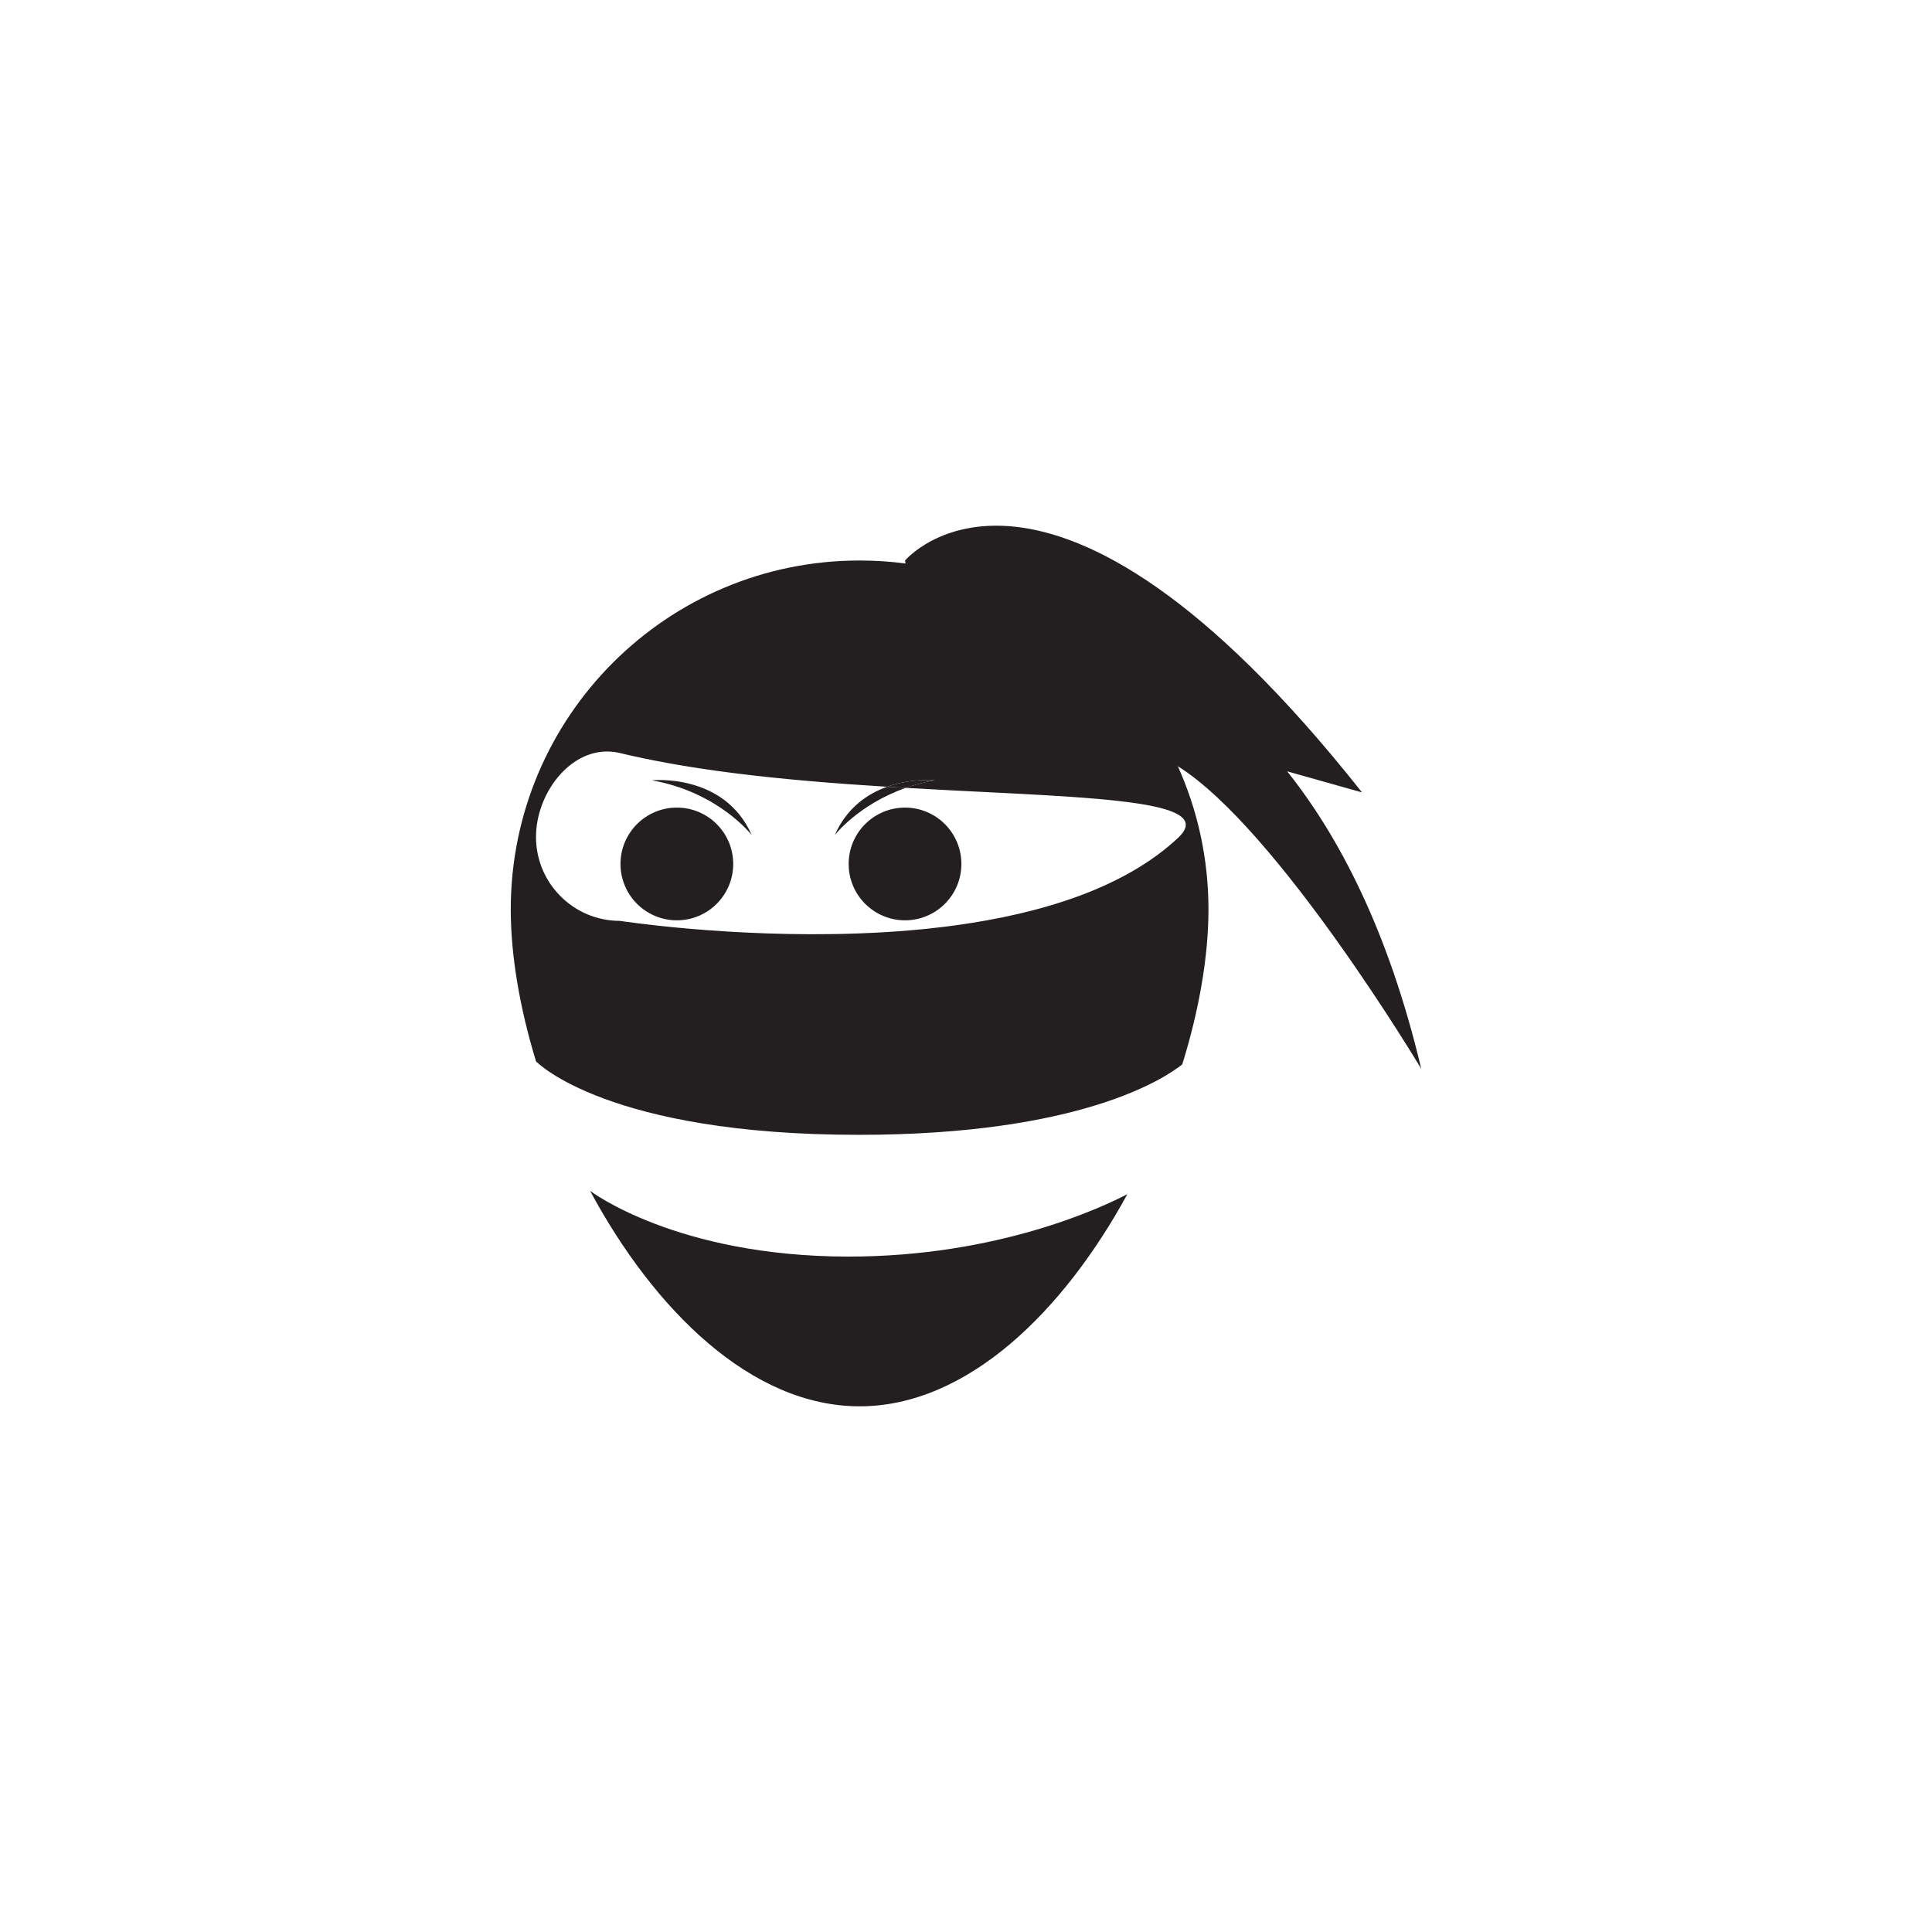
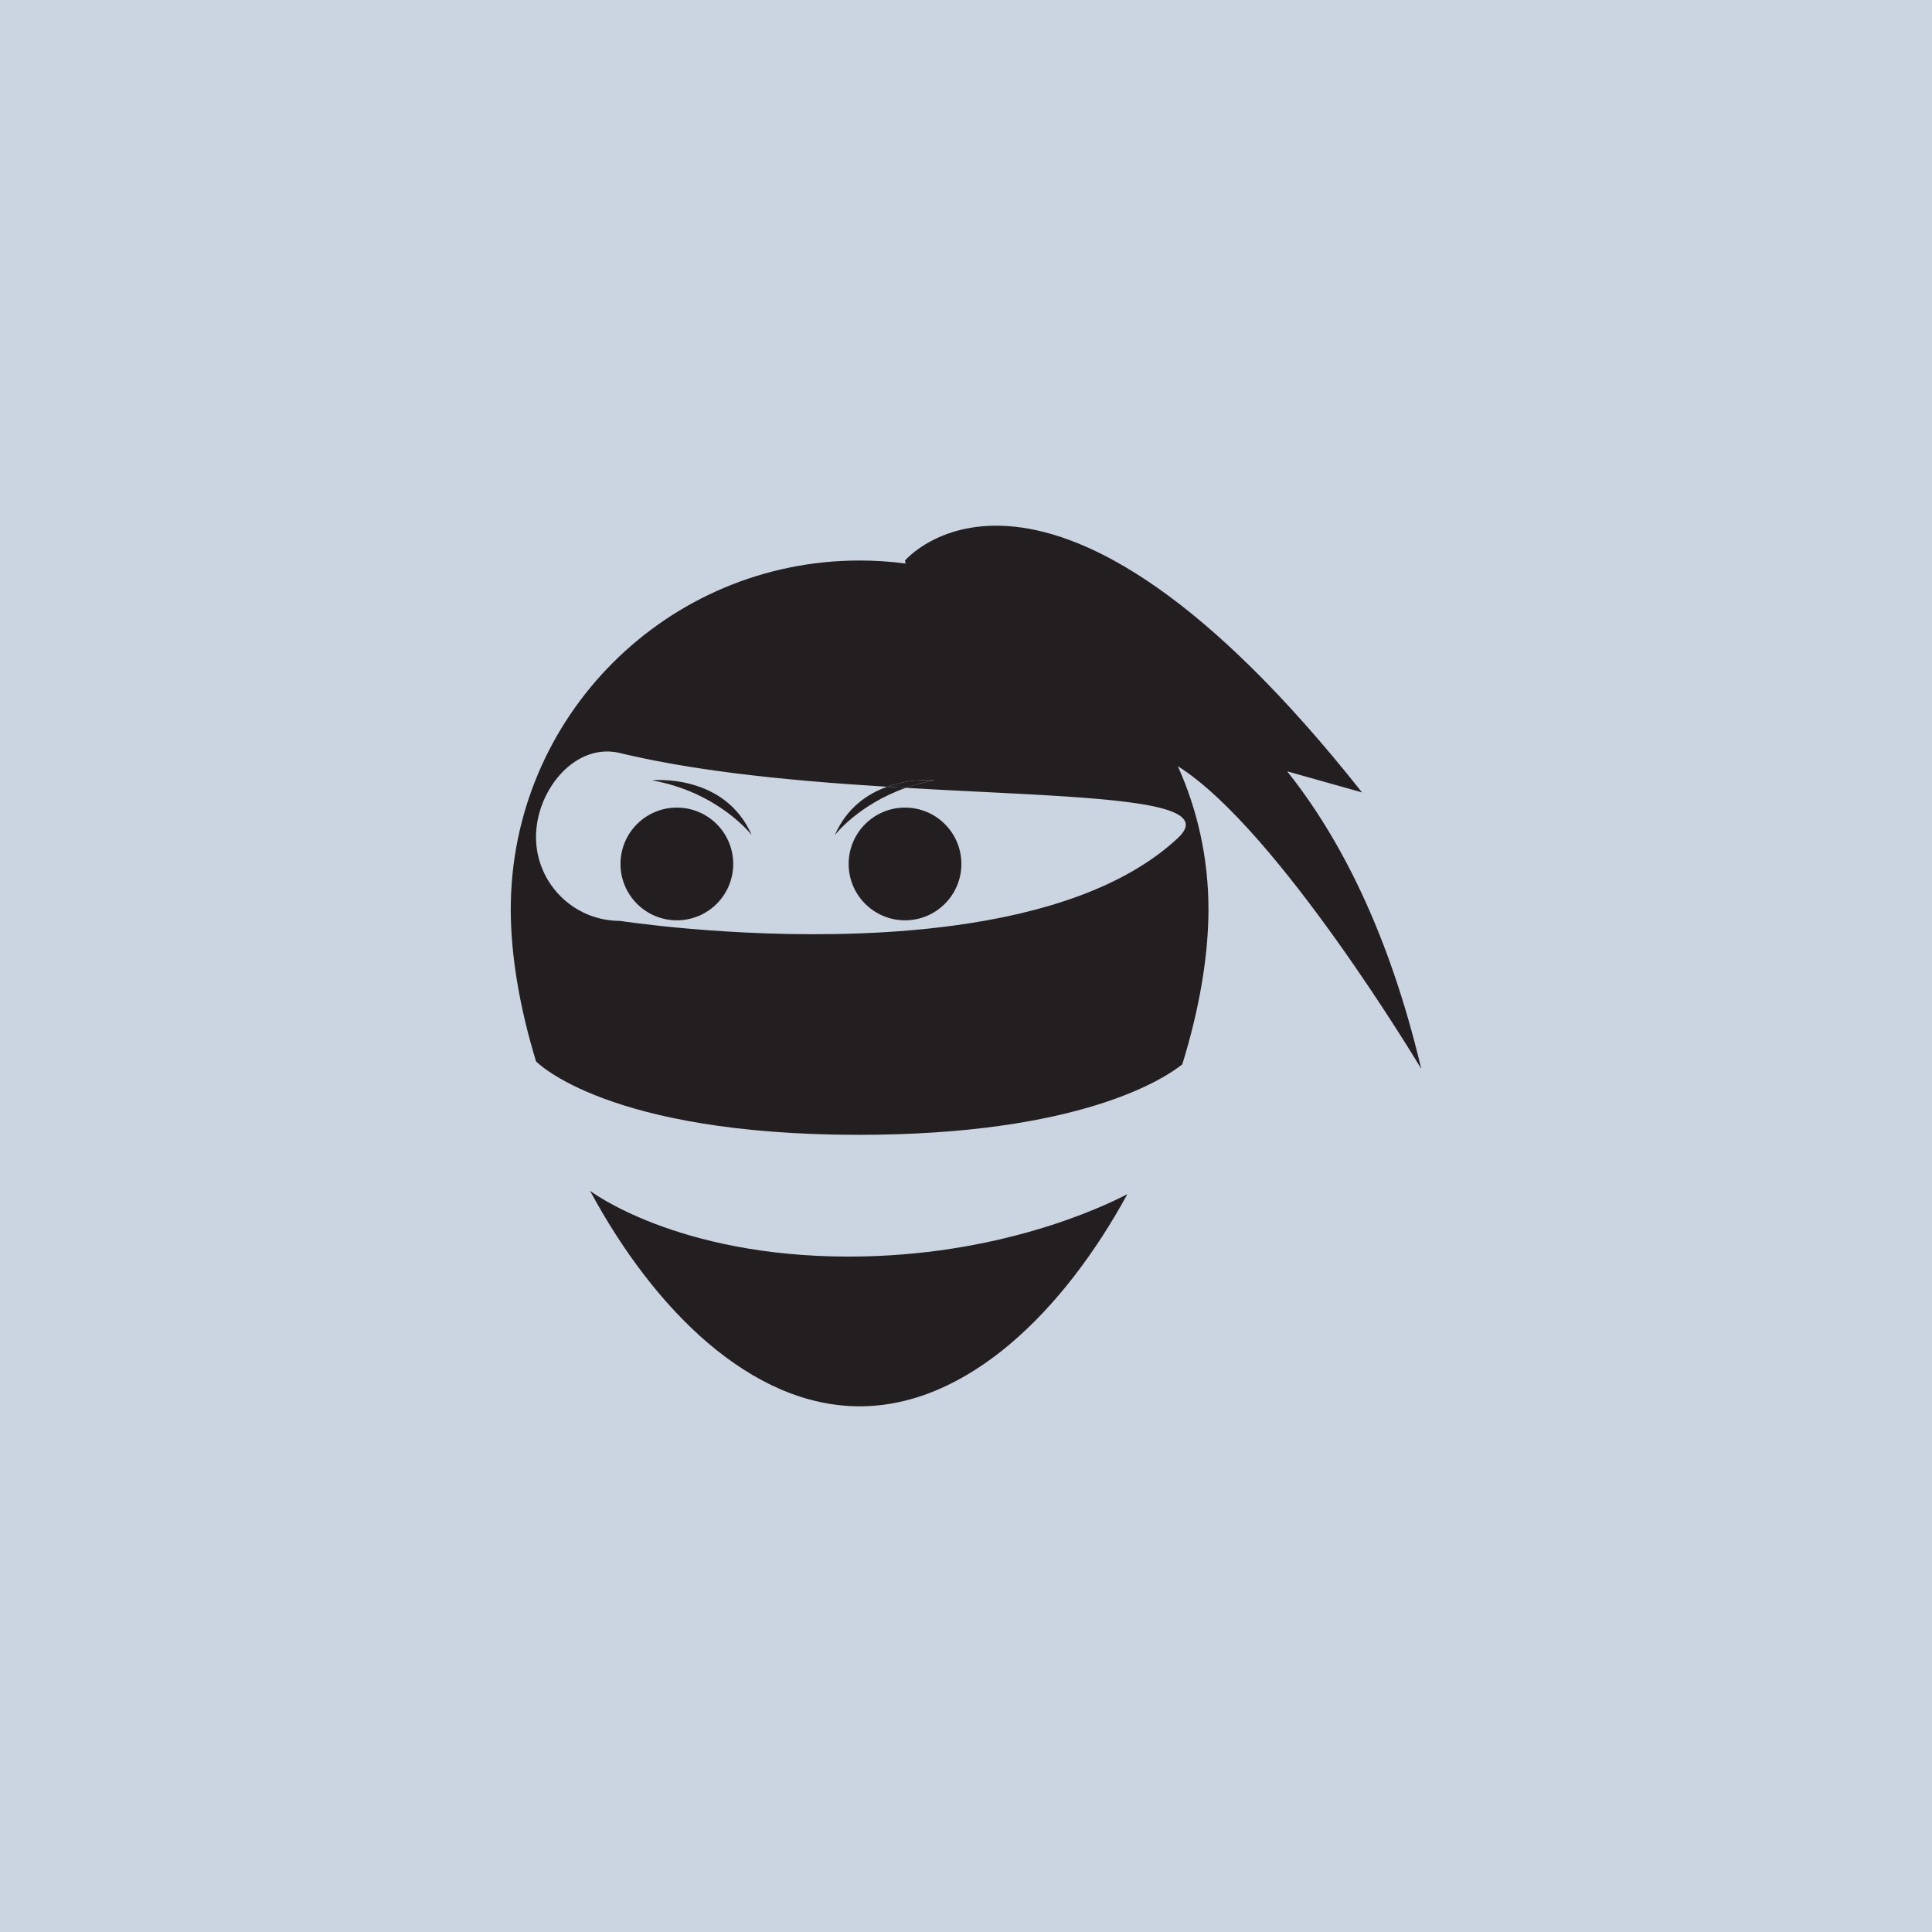
<svg xmlns="http://www.w3.org/2000/svg" version="1.1" id="svg2" width="2666.667" height="2666.667" viewBox="0 0 2666.667 2666.667">
-   <rect x="0" y="0" width="2666.667" height="2666.667" fill="#ffffff" />
+   <rect x="0" y="0" width="2666.667" height="2666.667" fill="#cbd5e1" />
  <defs id="defs6" />
  <g id="g8" transform="matrix(1.333333,0,0,-1.333333,0,2666.667)">
    <g id="g10" transform="scale(0.1)">
      <path d="m 9674.59,11922.1 c 0,0 -234.74,24.9 -491.22,-66.6 64.73,-4 129.16,-7.8 193.21,-11.5 90.83,31.9 190.15,58.9 298.01,78.1" style="fill:#231f20;fill-opacity:1;fill-rule:nonzero;stroke:none" id="path12" />
      <path d="m 12195.5,11326.8 c -556.1,-521.2 -1418.7,-784.7 -2309.23,-906.4 -29.66,-4 -59.35,-8 -89.07,-11.7 -10.01,-1.3 -20.03,-2.5 -30.05,-3.7 -53.19,-6.5 -106.44,-12.6 -159.68,-18.2 -26.41,-2.7 -52.81,-5.4 -79.2,-7.9 -73.83,-7.1 -147.59,-13.3 -221.13,-18.8 -44.43,-3.3 -88.78,-6.3 -133.02,-9 -37.75,-2.3 -75.43,-4.4 -113,-6.4 -2.03,-0.1 -4.06,-0.2 -6.09,-0.3 -57.98,-2.9 -115.7,-5.4 -173.1,-7.5 -1.4,0 -2.81,-0.1 -4.21,-0.1 -1318.77,-46.9 -2460.21,130.3 -2460.21,130.3 -239.9,0 -457.09,97.3 -614.31,254.5 -10.45,10.4 -20.61,21.2 -30.52,32.1 -5.81,6.5 -11.51,13 -17.12,19.6 -128.96,151.6 -206.81,348 -206.81,562.6 0,442.1 341.6,902.5 760.24,884.2 15.38,-0.7 30.87,-2.1 46.45,-4.1 13.36,-1.7 26.77,-3.8 40.25,-6.5 7.26,-1.5 14.54,-3.1 21.82,-4.8 25.94,-6.3 52.05,-12.4 78.31,-18.5 52.52,-12 105.68,-23.7 159.42,-35 80.6,-16.8 162.5,-32.8 245.5,-48 83.01,-15.2 167.12,-29.5 252.14,-43.1 28.35,-4.5 56.79,-9 85.33,-13.3 57.07,-8.8 114.53,-17.1 172.3,-25.2 57.77,-8.1 115.87,-15.8 174.23,-23.3 525.24,-67.1 1071.9,-110.3 1598.63,-142.8 256.48,91.5 491.22,66.6 491.22,66.6 v 0 0 c -40.45,-7.2 -79.69,-15.5 -117.74,-24.7 -25.37,-6.2 -50.2,-12.8 -74.5,-19.8 -36.45,-10.4 -71.7,-21.7 -105.76,-33.7 152.77,-8.8 303.39,-16.8 450.82,-24.4 26.81,-1.4 53.5,-2.7 80.09,-4.1 93.1,-4.7 184.8,-9.3 274.8,-13.8 38.6,-1.9 76.9,-3.8 114.9,-5.8 12.6,-0.6 25.2,-1.2 37.8,-1.9 25.2,-1.2 50.2,-2.5 75.1,-3.8 12.4,-0.6 24.8,-1.3 37.2,-1.9 12.3,-0.6 24.7,-1.3 36.9,-1.9 24,-1.2 47.7,-2.5 71.3,-3.7 25.6,-1.4 50.9,-2.7 76.1,-4.1 22.6,-1.2 45,-2.4 67.3,-3.7 1.3,-0.1 2.6,-0.1 3.9,-0.2 11.1,-0.6 22.2,-1.2 33.2,-1.9 23.4,-1.3 46.6,-2.6 69.6,-3.9 11.5,-0.7 23,-1.4 34.4,-2 1026.7,-60.7 1668.7,-146.4 1355.5,-440 z m 2517.2,-2391.2 c -338.1,1427.2 -851.8,2407.1 -1387.9,3079.5 l 774.7,-218 c -3270.4,4133.3 -4730.77,2400.6 -4730.77,2400.6 l 5.83,-31.1 c -155.72,20.5 -314.55,31.1 -475.86,31.1 -1994.49,0 -3611.35,-1616.8 -3611.35,-3611.3 0,-478 93.02,-1022.2 261.65,-1573.6 14.5,-15 748.57,-760.5 3340.31,-760.5 2297.99,0 3170.49,586.1 3349.49,729.4 174.7,562 271.2,1117.8 271.2,1604.7 0,528.1 -113.4,1029.7 -317.1,1481.8 1035.3,-648.1 2519.8,-3132.6 2519.8,-3132.6" style="fill:#231f20;fill-opacity:1;fill-rule:nonzero;stroke:none" id="path14" />
      <path d="M 6108.24,7672.7 C 6770.58,6442.4 7774.65,5441.9 8898.7,5441.9 c 1113.5,0 2109.2,981.8 2771.7,2196.2 -265.4,-138.5 -1343.3,-646.2 -2885.11,-646.2 -1783.06,0 -2674.78,679 -2677.05,680.8" style="fill:#231f20;fill-opacity:1;fill-rule:nonzero;stroke:none" id="path16" />
      <path d="m 6748.9,11922.1 c 692.67,-123.6 1033.33,-567.7 1033.33,-567.7 -283.88,647.2 -1033.33,567.7 -1033.33,567.7" style="fill:#231f20;fill-opacity:1;fill-rule:nonzero;stroke:none" id="path18" />
      <path d="m 8641.26,11354.4 c 0,0 242.83,316.5 735.32,489.6 -64.05,3.7 -128.48,7.5 -193.21,11.5 -201.82,-72 -417.1,-216.1 -542.11,-501.1" style="fill:#231f20;fill-opacity:1;fill-rule:nonzero;stroke:none" id="path20" />
      <path d="m 9368.73,11639.8 c -322.23,0 -583.44,-261.2 -583.44,-583.4 0,-322.3 261.21,-583.5 583.44,-583.5 322.22,0 583.44,261.2 583.44,583.5 0,322.2 -261.22,583.4 -583.44,583.4" style="fill:#231f20;fill-opacity:1;fill-rule:nonzero;stroke:none" id="path22" />
      <path d="m 7006.82,11639.8 c -322.22,0 -583.43,-261.2 -583.43,-583.4 0,-322.3 261.21,-583.5 583.43,-583.5 322.23,0 583.44,261.2 583.44,583.5 0,322.2 -261.21,583.4 -583.44,583.4" style="fill:#231f20;fill-opacity:1;fill-rule:nonzero;stroke:none" id="path24" />
    </g>
  </g>
</svg>
